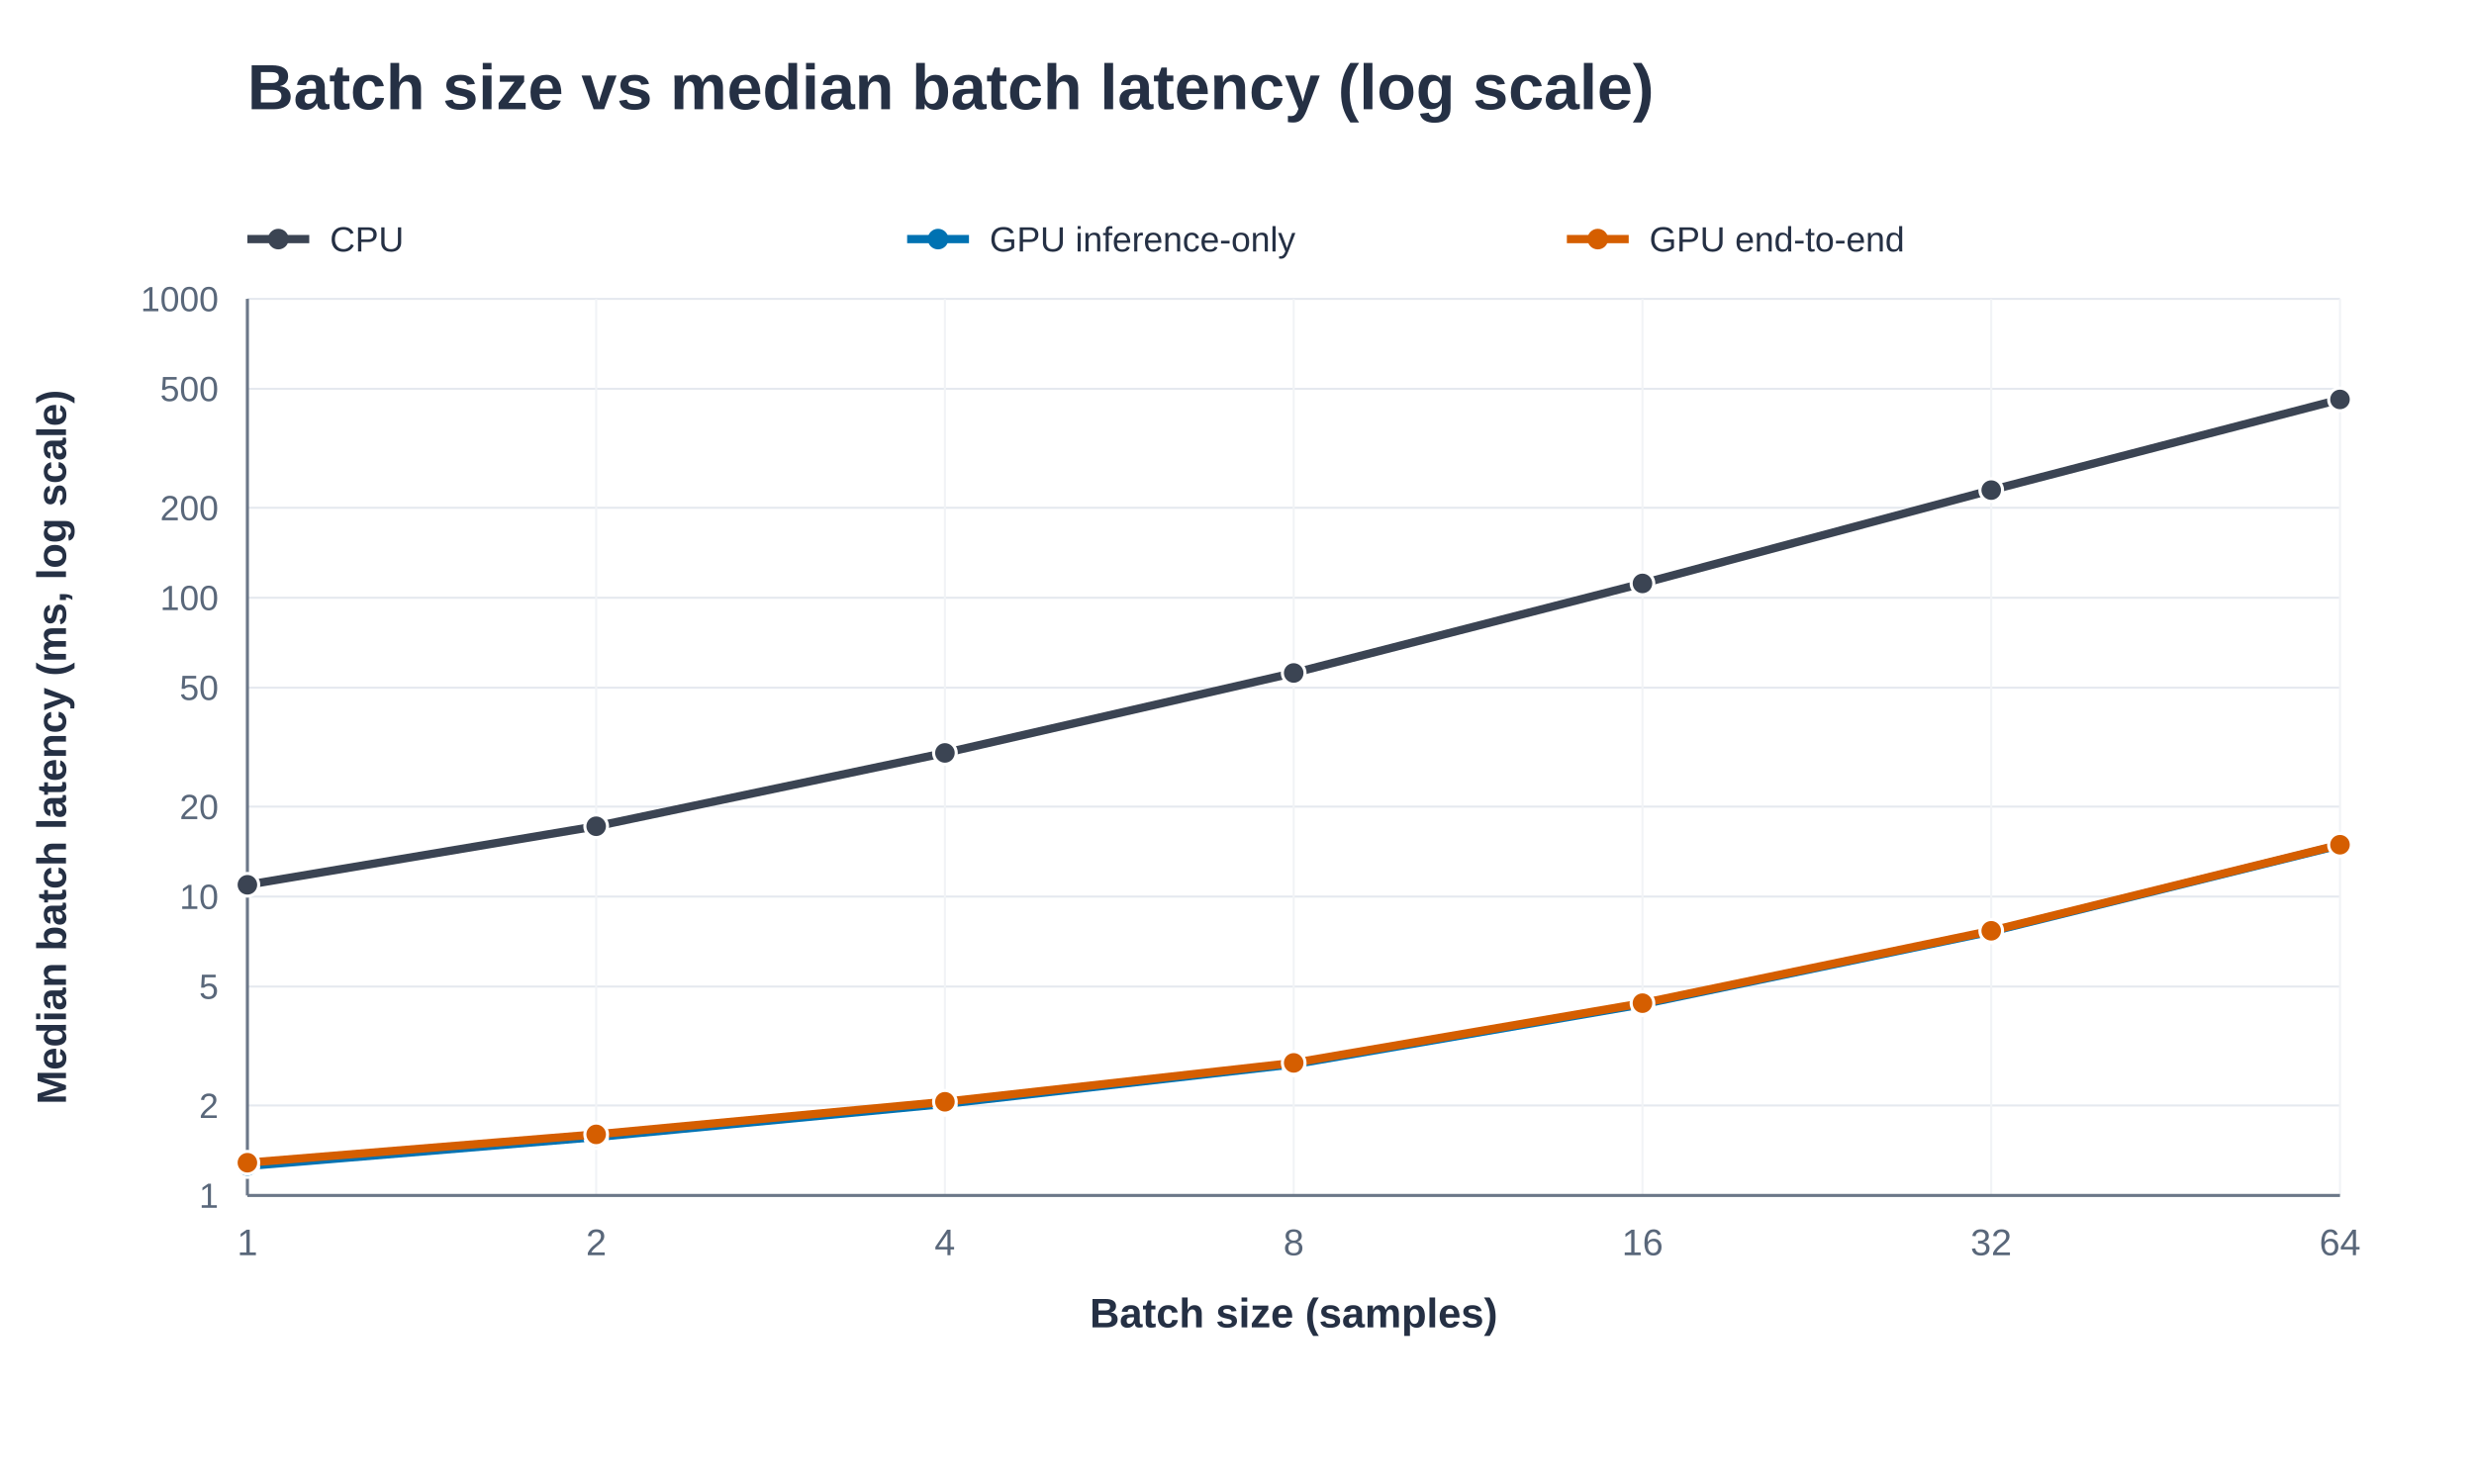
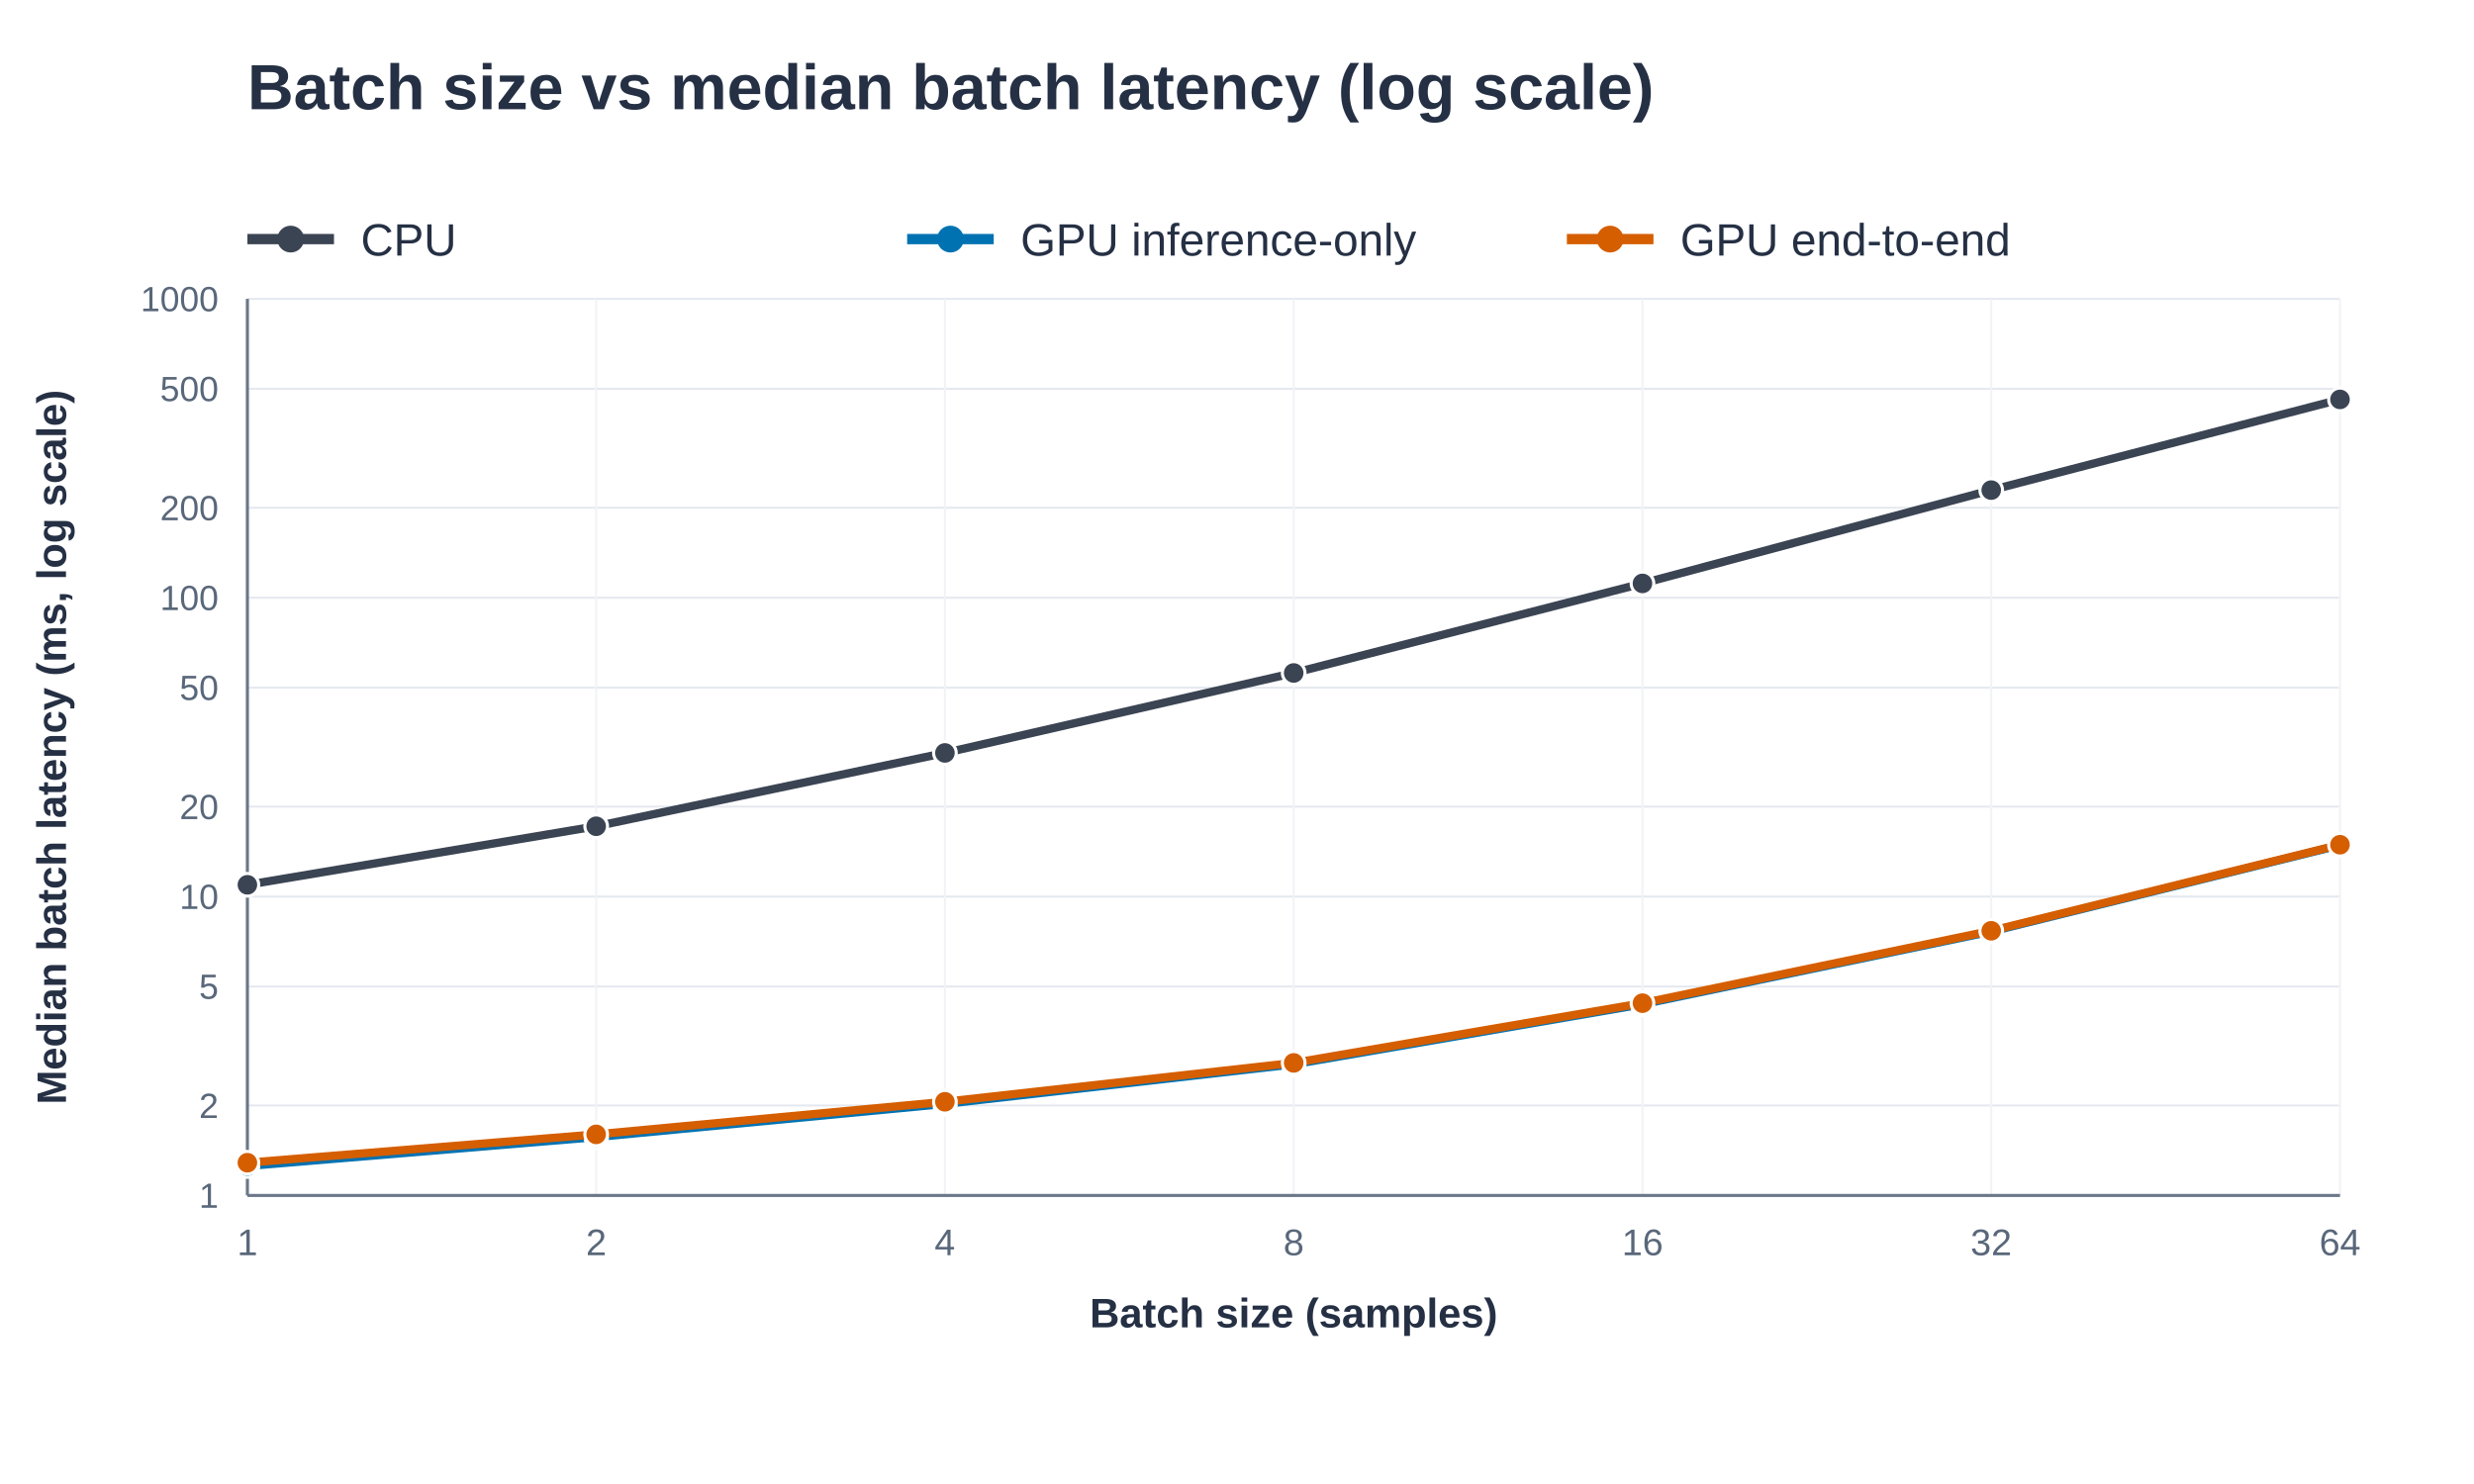
<svg xmlns="http://www.w3.org/2000/svg" width="1200" height="720" viewBox="0 0 1200 720" role="img" aria-label="Batch size vs median batch latency (log scale)">
  <rect width="100%" height="100%" fill="#FFFFFF" />
  <g font-family="Arial, Helvetica, sans-serif">
    <text x="120.0" y="53.0" fill="#253044" font-size="31" font-weight="700" text-anchor="start">Batch size vs median batch latency (log scale)</text>
-     <line x1="120" y1="116" x2="150" y2="116" stroke="#3B4453" stroke-width="4" />
-     <circle cx="135" cy="116" r="5" fill="#3B4453" />
-     <text x="160.0" y="122.0" fill="#253044" font-size="17" font-weight="400" text-anchor="start">CPU</text>
-     <line x1="440" y1="116" x2="470" y2="116" stroke="#0072B2" stroke-width="4" />
-     <circle cx="455" cy="116" r="5" fill="#0072B2" />
-     <text x="480.0" y="122.0" fill="#253044" font-size="17" font-weight="400" text-anchor="start">GPU inference-only</text>
-     <line x1="760" y1="116" x2="790" y2="116" stroke="#D55E00" stroke-width="4" />
-     <circle cx="775" cy="116" r="5" fill="#D55E00" />
-     <text x="800.0" y="122.0" fill="#253044" font-size="17" font-weight="400" text-anchor="start">GPU end-to-end</text>
+     <line x1="120" y1="116" x2="162" y2="116" stroke="#3B4453" stroke-width="5" />
+     <circle cx="141" cy="116" r="6.5" fill="#3B4453" />
+     <text x="175.0" y="124.0" fill="#253044" font-size="22" font-weight="400" text-anchor="start">CPU</text>
+     <line x1="440" y1="116" x2="482" y2="116" stroke="#0072B2" stroke-width="5" />
+     <circle cx="461" cy="116" r="6.5" fill="#0072B2" />
+     <text x="495.0" y="124.0" fill="#253044" font-size="22" font-weight="400" text-anchor="start">GPU inference-only</text>
+     <line x1="760" y1="116" x2="802" y2="116" stroke="#D55E00" stroke-width="5" />
+     <circle cx="781" cy="116" r="6.5" fill="#D55E00" />
+     <text x="815.0" y="124.0" fill="#253044" font-size="22" font-weight="400" text-anchor="start">GPU end-to-end</text>
    <line x1="120" y1="580.00" x2="1135" y2="580.00" stroke="#E5E9EF" stroke-width="1" />
    <text x="106.0" y="586.0" fill="#59677A" font-size="17" font-weight="400" text-anchor="end">1</text>
    <line x1="120" y1="536.35" x2="1135" y2="536.35" stroke="#E5E9EF" stroke-width="1" />
    <text x="106.0" y="542.4" fill="#59677A" font-size="17" font-weight="400" text-anchor="end">2</text>
    <line x1="120" y1="478.65" x2="1135" y2="478.65" stroke="#E5E9EF" stroke-width="1" />
    <text x="106.0" y="484.6" fill="#59677A" font-size="17" font-weight="400" text-anchor="end">5</text>
    <line x1="120" y1="435.00" x2="1135" y2="435.00" stroke="#E5E9EF" stroke-width="1" />
    <text x="106.0" y="441.0" fill="#59677A" font-size="17" font-weight="400" text-anchor="end">10</text>
    <line x1="120" y1="391.35" x2="1135" y2="391.35" stroke="#E5E9EF" stroke-width="1" />
    <text x="106.0" y="397.4" fill="#59677A" font-size="17" font-weight="400" text-anchor="end">20</text>
    <line x1="120" y1="333.65" x2="1135" y2="333.65" stroke="#E5E9EF" stroke-width="1" />
    <text x="106.0" y="339.6" fill="#59677A" font-size="17" font-weight="400" text-anchor="end">50</text>
    <line x1="120" y1="290.00" x2="1135" y2="290.00" stroke="#E5E9EF" stroke-width="1" />
    <text x="106.0" y="296.0" fill="#59677A" font-size="17" font-weight="400" text-anchor="end">100</text>
    <line x1="120" y1="246.35" x2="1135" y2="246.35" stroke="#E5E9EF" stroke-width="1" />
    <text x="106.0" y="252.4" fill="#59677A" font-size="17" font-weight="400" text-anchor="end">200</text>
    <line x1="120" y1="188.65" x2="1135" y2="188.65" stroke="#E5E9EF" stroke-width="1" />
    <text x="106.0" y="194.6" fill="#59677A" font-size="17" font-weight="400" text-anchor="end">500</text>
    <line x1="120" y1="145.00" x2="1135" y2="145.00" stroke="#E5E9EF" stroke-width="1" />
    <text x="106.0" y="151.0" fill="#59677A" font-size="17" font-weight="400" text-anchor="end">1000</text>
    <line x1="120.00" y1="145" x2="120.00" y2="580" stroke="#F1F3F6" stroke-width="1" />
    <text x="120.0" y="609.0" fill="#59677A" font-size="18" font-weight="400" text-anchor="middle">1</text>
    <line x1="289.17" y1="145" x2="289.17" y2="580" stroke="#F1F3F6" stroke-width="1" />
    <text x="289.2" y="609.0" fill="#59677A" font-size="18" font-weight="400" text-anchor="middle">2</text>
    <line x1="458.33" y1="145" x2="458.33" y2="580" stroke="#F1F3F6" stroke-width="1" />
    <text x="458.3" y="609.0" fill="#59677A" font-size="18" font-weight="400" text-anchor="middle">4</text>
    <line x1="627.50" y1="145" x2="627.50" y2="580" stroke="#F1F3F6" stroke-width="1" />
    <text x="627.5" y="609.0" fill="#59677A" font-size="18" font-weight="400" text-anchor="middle">8</text>
    <line x1="796.67" y1="145" x2="796.67" y2="580" stroke="#F1F3F6" stroke-width="1" />
    <text x="796.7" y="609.0" fill="#59677A" font-size="18" font-weight="400" text-anchor="middle">16</text>
    <line x1="965.83" y1="145" x2="965.83" y2="580" stroke="#F1F3F6" stroke-width="1" />
    <text x="965.8" y="609.0" fill="#59677A" font-size="18" font-weight="400" text-anchor="middle">32</text>
    <line x1="1135.00" y1="145" x2="1135.00" y2="580" stroke="#F1F3F6" stroke-width="1" />
    <text x="1135.0" y="609.0" fill="#59677A" font-size="18" font-weight="400" text-anchor="middle">64</text>
    <line x1="120" y1="145" x2="120" y2="580" stroke="#6B7788" stroke-width="1.5" />
    <line x1="120" y1="580" x2="1135" y2="580" stroke="#6B7788" stroke-width="1.5" />
    <polyline points="120.00,429.28 289.17,400.88 458.33,365.30 627.50,326.51 796.67,283.06 965.83,237.79 1135.00,193.79" fill="none" stroke="#3B4453" stroke-width="4" stroke-linejoin="round" stroke-linecap="round" />
    <circle cx="120.00" cy="429.28" r="5.5" fill="#3B4453" stroke="white" stroke-width="1.5" />
    <circle cx="289.17" cy="400.88" r="5.5" fill="#3B4453" stroke="white" stroke-width="1.5" />
    <circle cx="458.33" cy="365.30" r="5.5" fill="#3B4453" stroke="white" stroke-width="1.5" />
    <circle cx="627.50" cy="326.51" r="5.5" fill="#3B4453" stroke="white" stroke-width="1.5" />
    <circle cx="796.67" cy="283.06" r="5.5" fill="#3B4453" stroke="white" stroke-width="1.5" />
    <circle cx="965.83" cy="237.79" r="5.5" fill="#3B4453" stroke="white" stroke-width="1.5" />
    <circle cx="1135.00" cy="193.79" r="5.5" fill="#3B4453" stroke="white" stroke-width="1.5" />
    <polyline points="120.00,565.72 289.17,551.68 458.33,535.58 627.50,516.37 796.67,487.24 965.83,451.95 1135.00,410.05" fill="none" stroke="#0072B2" stroke-width="4" stroke-linejoin="round" stroke-linecap="round" />
    <circle cx="120.00" cy="565.72" r="5.5" fill="#0072B2" stroke="white" stroke-width="1.5" />
    <circle cx="289.17" cy="551.68" r="5.5" fill="#0072B2" stroke="white" stroke-width="1.5" />
    <circle cx="458.33" cy="535.58" r="5.5" fill="#0072B2" stroke="white" stroke-width="1.5" />
    <circle cx="627.50" cy="516.37" r="5.5" fill="#0072B2" stroke="white" stroke-width="1.5" />
    <circle cx="796.67" cy="487.24" r="5.5" fill="#0072B2" stroke="white" stroke-width="1.5" />
    <circle cx="965.83" cy="451.95" r="5.5" fill="#0072B2" stroke="white" stroke-width="1.5" />
    <circle cx="1135.00" cy="410.05" r="5.5" fill="#0072B2" stroke="white" stroke-width="1.5" />
    <polyline points="120.00,564.12 289.17,550.37 458.33,534.56 627.50,515.69 796.67,486.71 965.83,451.60 1135.00,409.84" fill="none" stroke="#D55E00" stroke-width="4" stroke-linejoin="round" stroke-linecap="round" />
    <circle cx="120.00" cy="564.12" r="5.5" fill="#D55E00" stroke="white" stroke-width="1.5" />
    <circle cx="289.17" cy="550.37" r="5.5" fill="#D55E00" stroke="white" stroke-width="1.5" />
    <circle cx="458.33" cy="534.56" r="5.5" fill="#D55E00" stroke="white" stroke-width="1.5" />
    <circle cx="627.50" cy="515.69" r="5.5" fill="#D55E00" stroke="white" stroke-width="1.5" />
    <circle cx="796.67" cy="486.71" r="5.5" fill="#D55E00" stroke="white" stroke-width="1.5" />
    <circle cx="965.83" cy="451.60" r="5.5" fill="#D55E00" stroke="white" stroke-width="1.5" />
    <circle cx="1135.00" cy="409.84" r="5.5" fill="#D55E00" stroke="white" stroke-width="1.5" />
    <text x="627.5" y="644.0" fill="#253044" font-size="20" font-weight="600" text-anchor="middle">Batch size (samples)</text>
    <text x="0.0" y="0.0" fill="#253044" font-size="20" font-weight="600" text-anchor="middle" transform="translate(32 362.5) rotate(-90)">Median batch latency (ms, log scale)</text>
  </g>
</svg>
